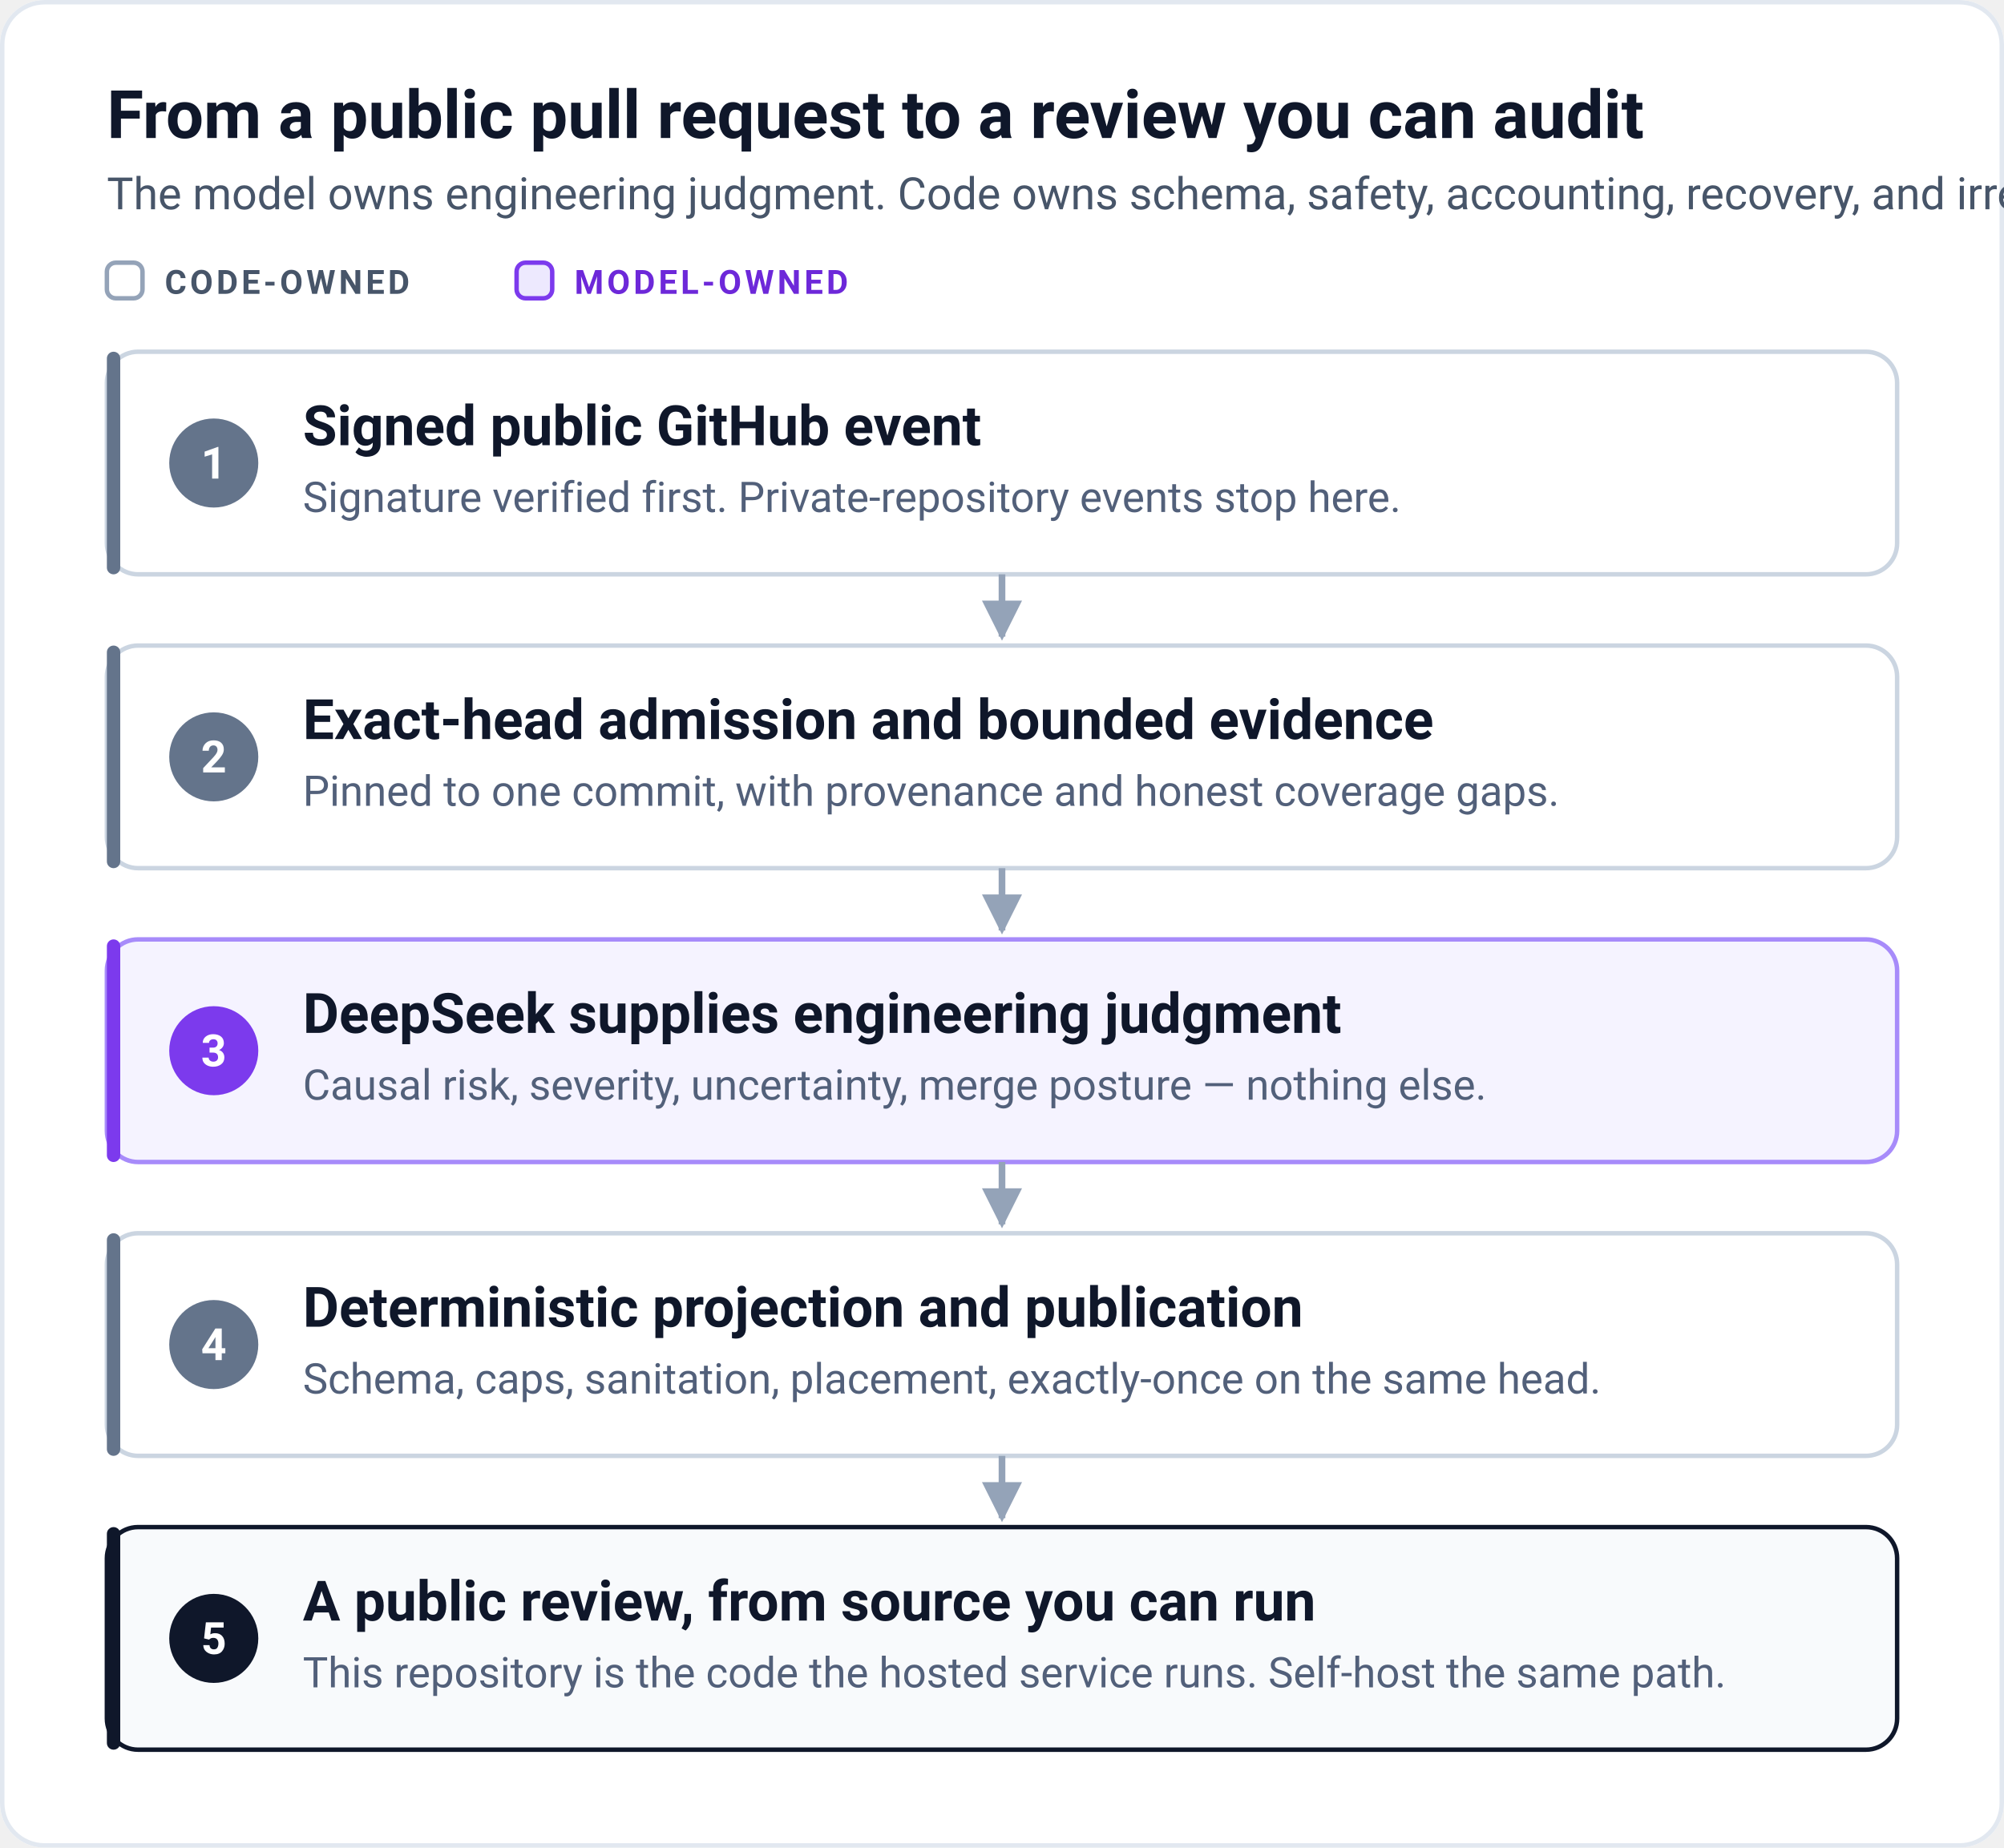
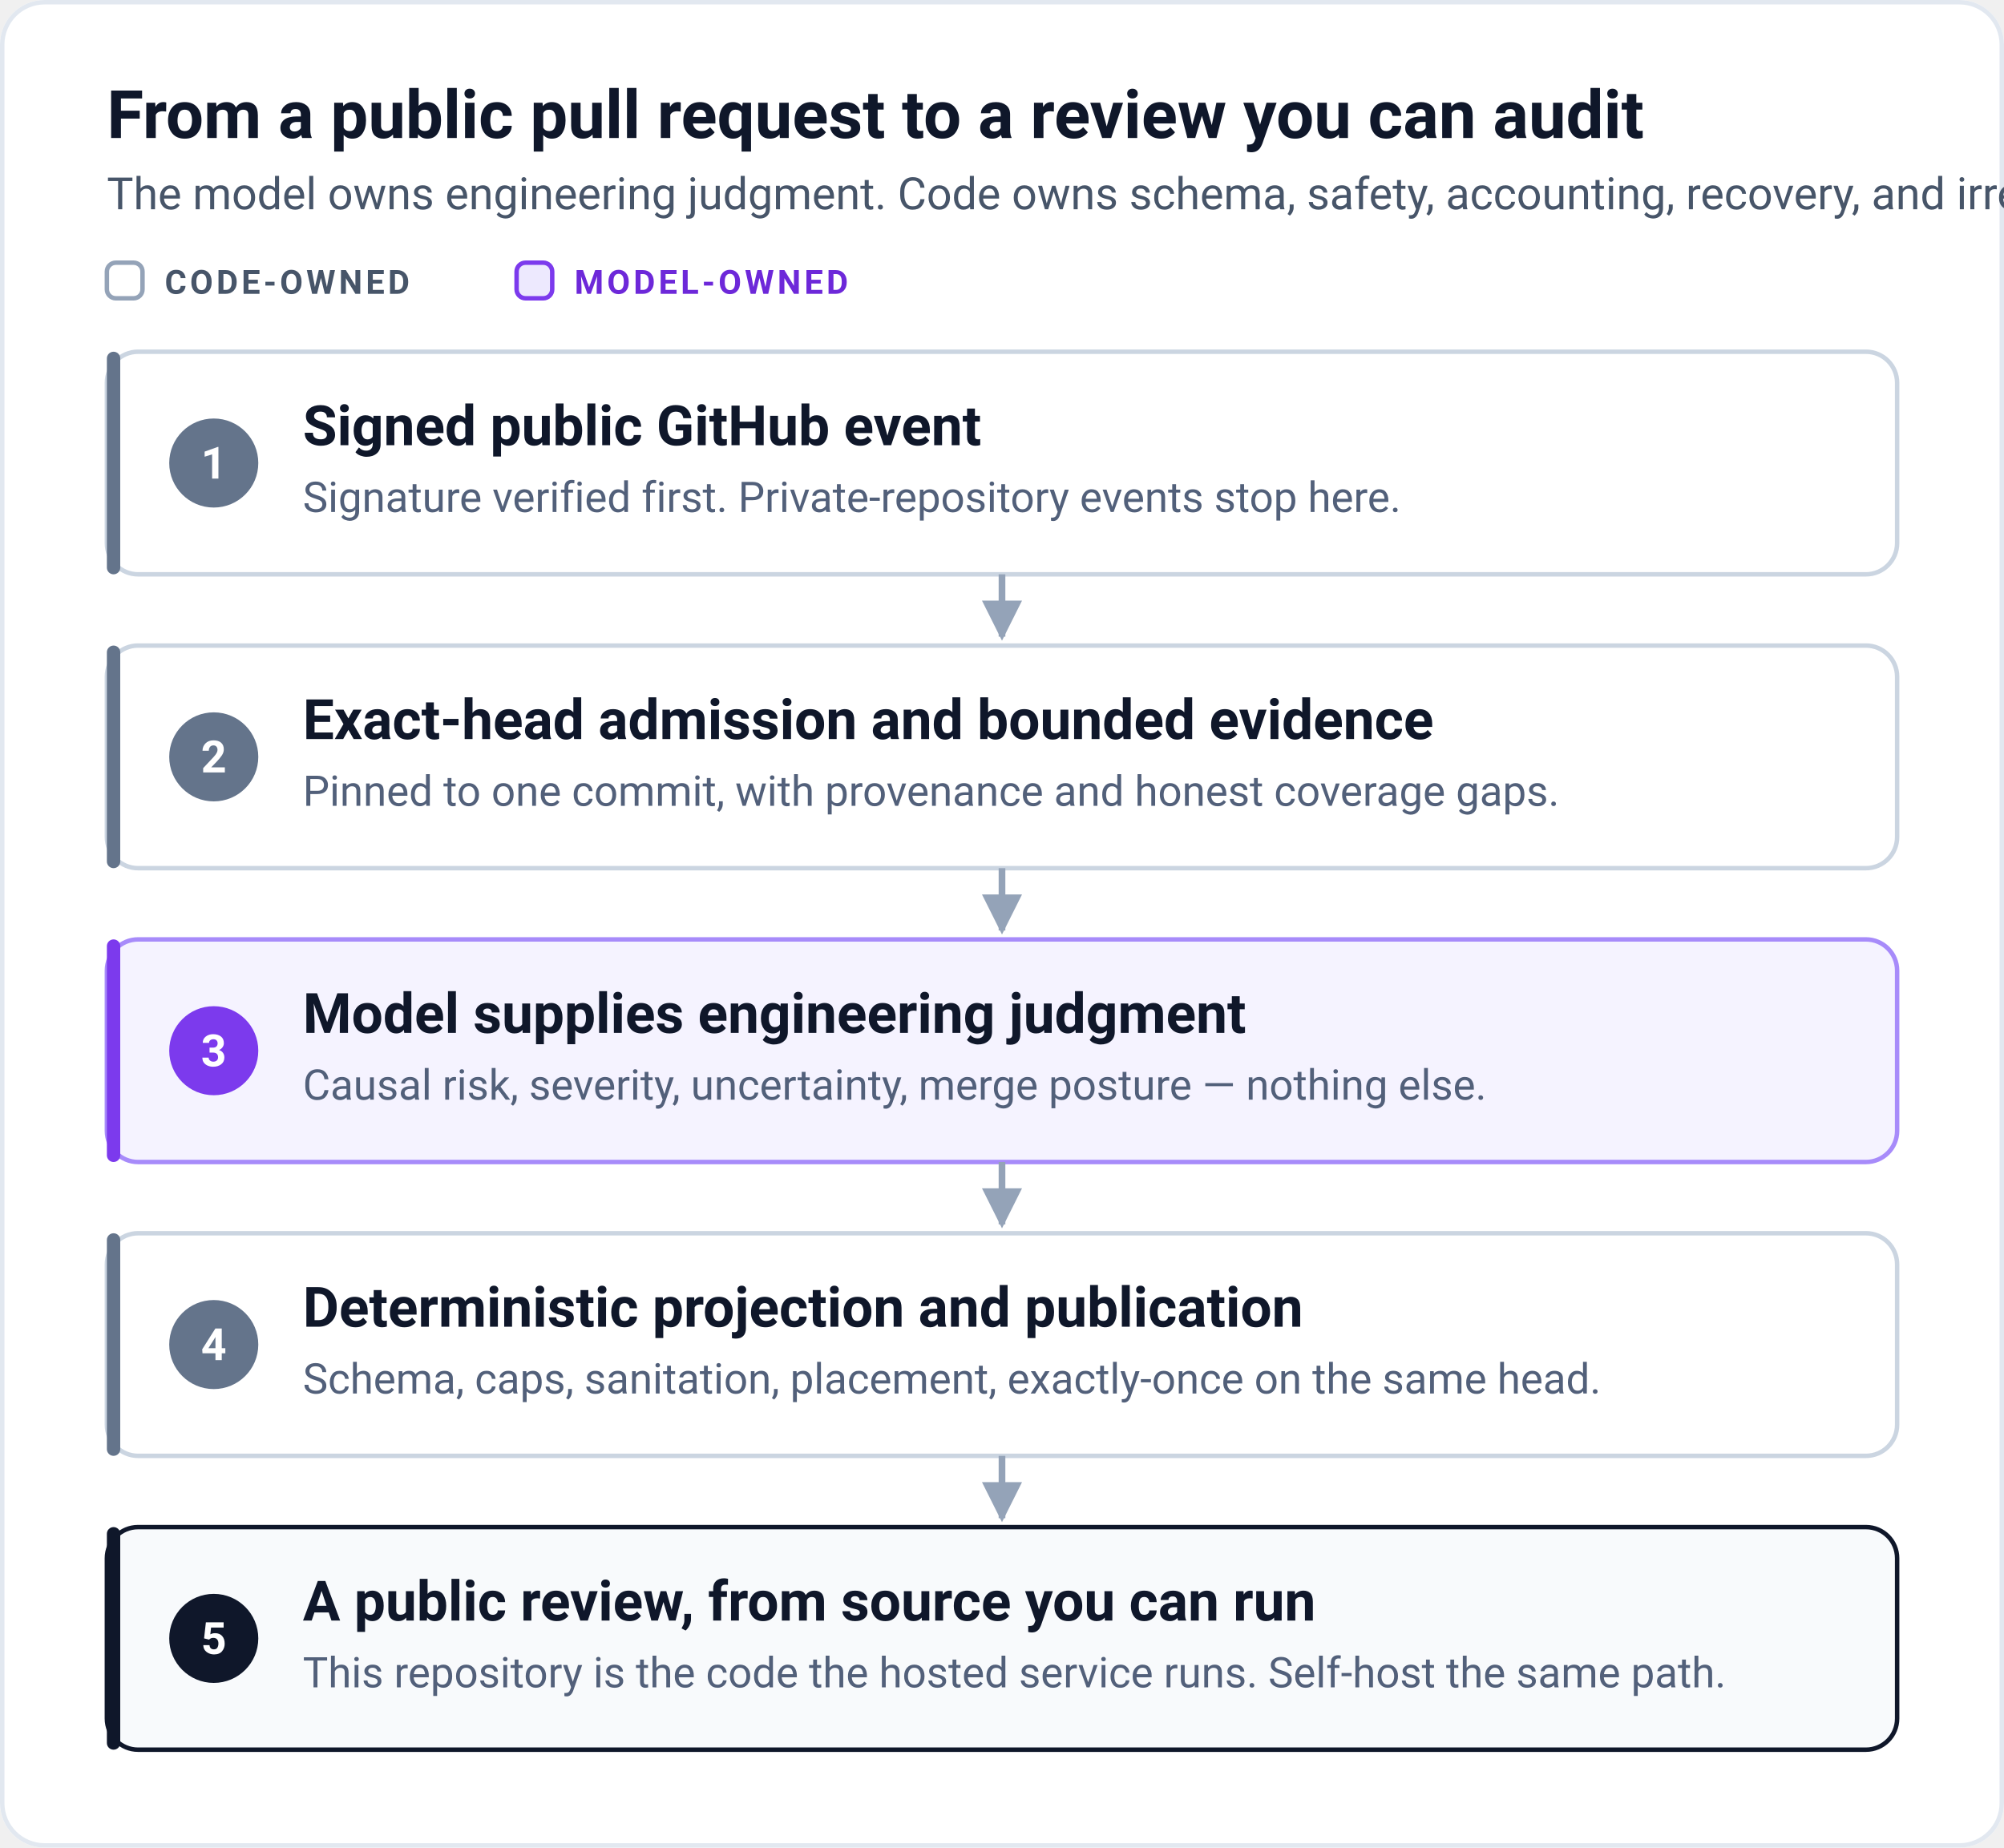
<svg xmlns="http://www.w3.org/2000/svg" viewBox="0 0 900 830" width="900" height="830" role="img" aria-labelledby="t d">
  <defs>
    <style>
      .h    { font: 700 30px ui-sans-serif, -apple-system, "Segoe UI", Roboto, sans-serif; fill: #0f172a; }
      .sub  { font: 400 20px ui-sans-serif, -apple-system, "Segoe UI", Roboto, sans-serif; fill: #475569; }
      .name { font: 700 25px ui-sans-serif, -apple-system, "Segoe UI", Roboto, sans-serif; fill: #0f172a; }
      .det  { font: 400 19px ui-sans-serif, -apple-system, "Segoe UI", Roboto, sans-serif; fill: #52607a; }
      .tag  { font: 700 15px ui-sans-serif, -apple-system, "Segoe UI", Roboto, sans-serif; letter-spacing: .1em; }
      .num  { font: 700 20px ui-sans-serif, -apple-system, "Segoe UI", Roboto, sans-serif; fill: #ffffff; }
      .flow { fill: none; stroke: #94a3b8; stroke-width: 3; marker-end: url(#a); }
    </style>
    <marker id="a" viewBox="0 0 10 10" refX="9" refY="5" markerWidth="6" markerHeight="6" orient="auto-start-reverse">
      <path d="M0 0 L10 5 L0 10 z" fill="#94a3b8" />
    </marker>
  </defs>
  <rect width="900" height="830" rx="20" fill="#ffffff" />
  <rect x="1" y="1" width="898" height="828" rx="19" fill="none" stroke="#e2e8f0" stroke-width="2" />
  <text x="48" y="62" class="h">From a public pull request to a review you can audit</text>
  <text x="48" y="94" class="sub" font-size="15">The model owns engineering judgment. Code owns schema, safety, accounting, recovery, and irreversible publication.</text>
  <rect x="48" y="118" width="16" height="16" rx="4" fill="#ffffff" stroke="#94a3b8" stroke-width="2" />
  <text x="74" y="132" class="tag" fill="#475569">CODE-OWNED</text>
  <rect x="232" y="118" width="16" height="16" rx="4" fill="#ede9fe" stroke="#7c3aed" stroke-width="2" />
  <text x="258" y="132" class="tag" fill="#6d28d9">MODEL-OWNED</text>
  <g>
    <rect x="48" y="158" width="804" height="100" rx="14" fill="#ffffff" stroke="#cbd5e1" stroke-width="2" />
    <rect x="48" y="158" width="6" height="100" rx="3" fill="#64748b" />
    <circle cx="96" cy="208" r="20" fill="#64748b" />
    <text x="96" y="215" class="num" text-anchor="middle">1</text>
    <text x="136" y="200" class="name">Signed public GitHub event</text>
    <text x="136" y="230" class="det">Signature verified first. Private-repository events stop here.</text>
  </g>
  <path d="M450 258 V286" class="flow" />
  <g>
    <rect x="48" y="290" width="804" height="100" rx="14" fill="#ffffff" stroke="#cbd5e1" stroke-width="2" />
    <rect x="48" y="290" width="6" height="100" rx="3" fill="#64748b" />
    <circle cx="96" cy="340" r="20" fill="#64748b" />
    <text x="96" y="347" class="num" text-anchor="middle">2</text>
    <text x="136" y="332" class="name">Exact-head admission and bounded evidence</text>
    <text x="136" y="362" class="det">Pinned to one commit, with provenance and honest coverage gaps.</text>
  </g>
  <path d="M450 390 V418" class="flow" />
  <g>
    <rect x="48" y="422" width="804" height="100" rx="14" fill="#f5f3ff" stroke="#a78bfa" stroke-width="2" />
    <rect x="48" y="422" width="6" height="100" rx="3" fill="#7c3aed" />
    <circle cx="96" cy="472" r="20" fill="#7c3aed" />
    <text x="96" y="479" class="num" text-anchor="middle">3</text>
-     <text x="136" y="464" class="name">DeepSeek supplies engineering judgment</text>
+     <text x="136" y="464" class="name">Model supplies engineering judgment</text>
    <text x="136" y="494" class="det">Causal risk, severity, uncertainty, merge posture — nothing else.</text>
  </g>
  <path d="M450 522 V550" class="flow" />
  <g>
    <rect x="48" y="554" width="804" height="100" rx="14" fill="#ffffff" stroke="#cbd5e1" stroke-width="2" />
    <rect x="48" y="554" width="6" height="100" rx="3" fill="#64748b" />
    <circle cx="96" cy="604" r="20" fill="#64748b" />
    <text x="96" y="611" class="num" text-anchor="middle">4</text>
    <text x="136" y="596" class="name">Deterministic projection and publication</text>
    <text x="136" y="626" class="det">Schema, caps, sanitation, placement, exactly-once on the same head.</text>
  </g>
  <path d="M450 654 V682" class="flow" />
  <g>
    <rect x="48" y="686" width="804" height="100" rx="14" fill="#f8fafc" stroke="#0f172a" stroke-width="2" />
    <rect x="48" y="686" width="6" height="100" rx="3" fill="#0f172a" />
    <circle cx="96" cy="736" r="20" fill="#0f172a" />
    <text x="96" y="743" class="num" text-anchor="middle">5</text>
    <text x="136" y="728" class="name">A public review, from source you can run</text>
    <text x="136" y="758" class="det">This repository is the code the hosted service runs. Self-host the same path.</text>
  </g>
</svg>
